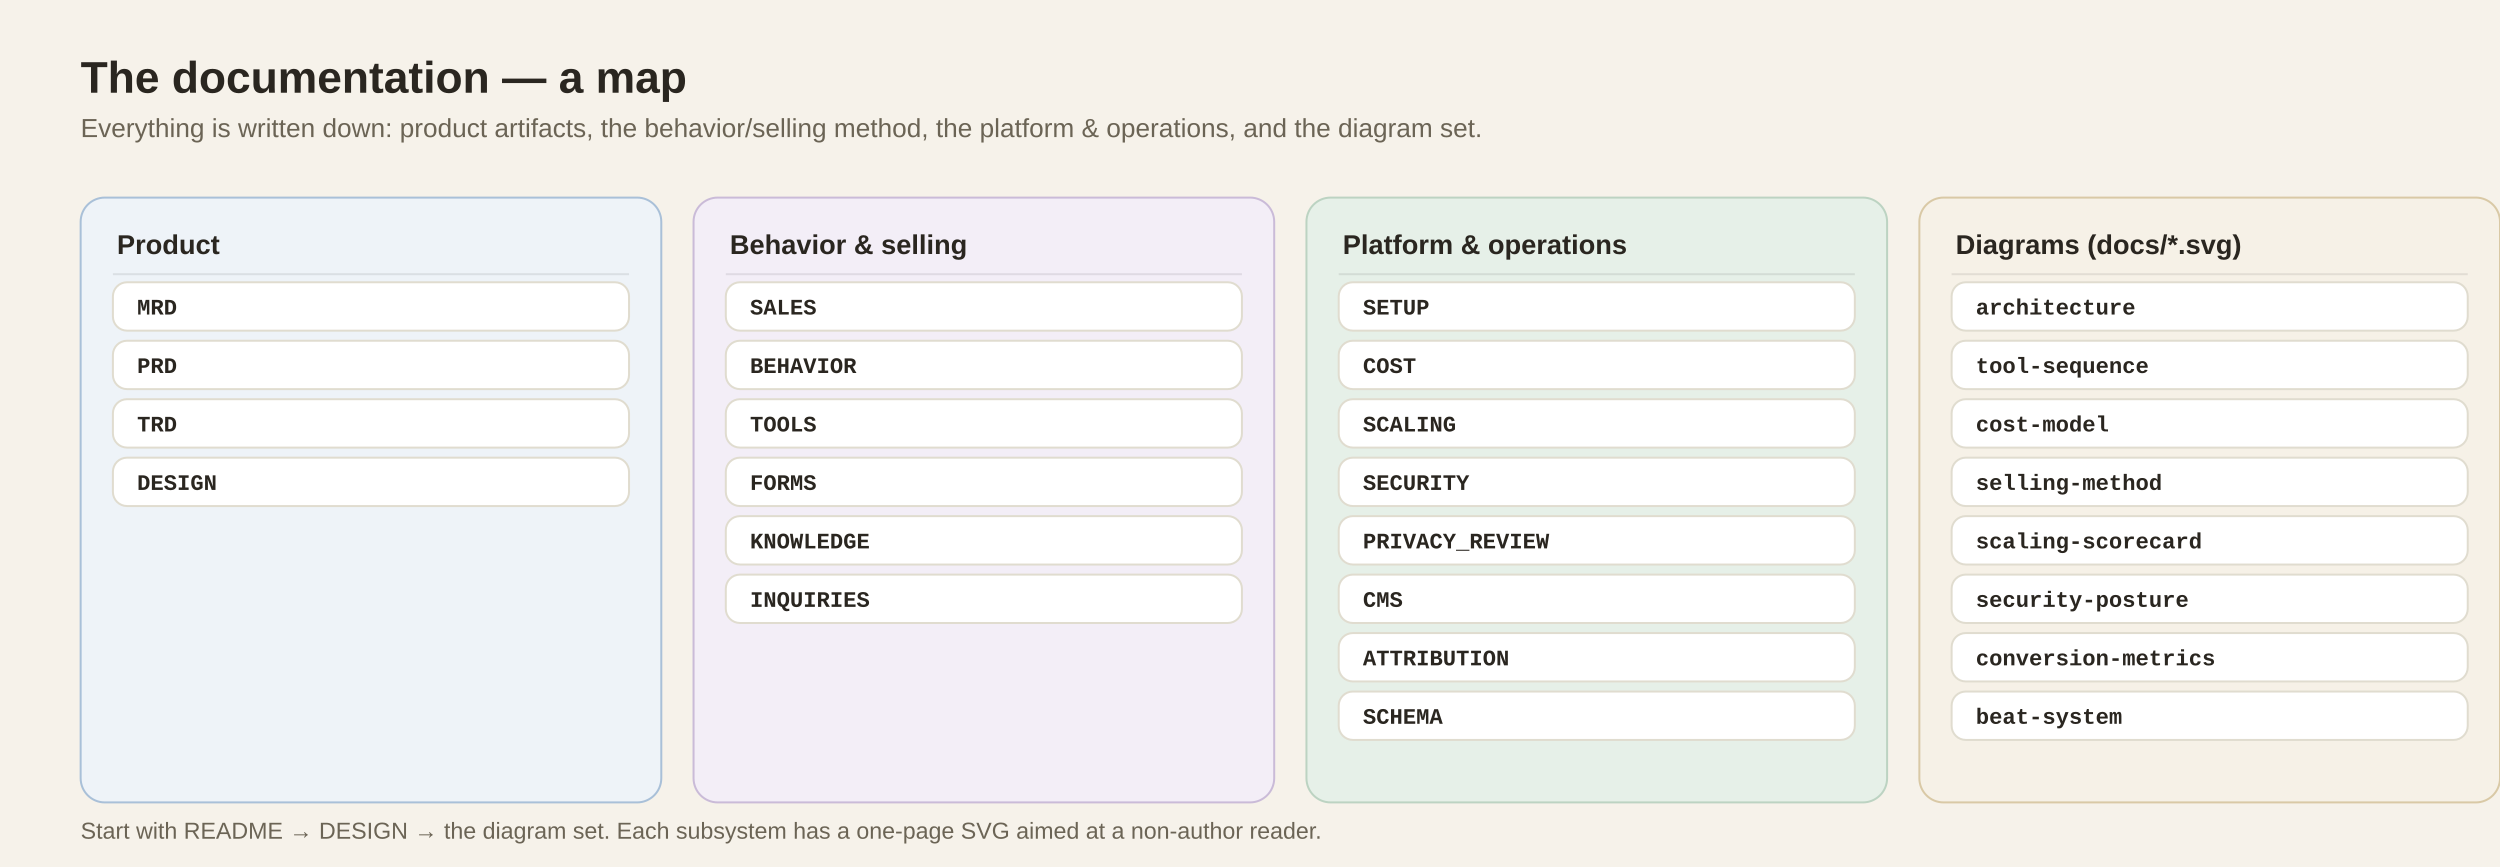
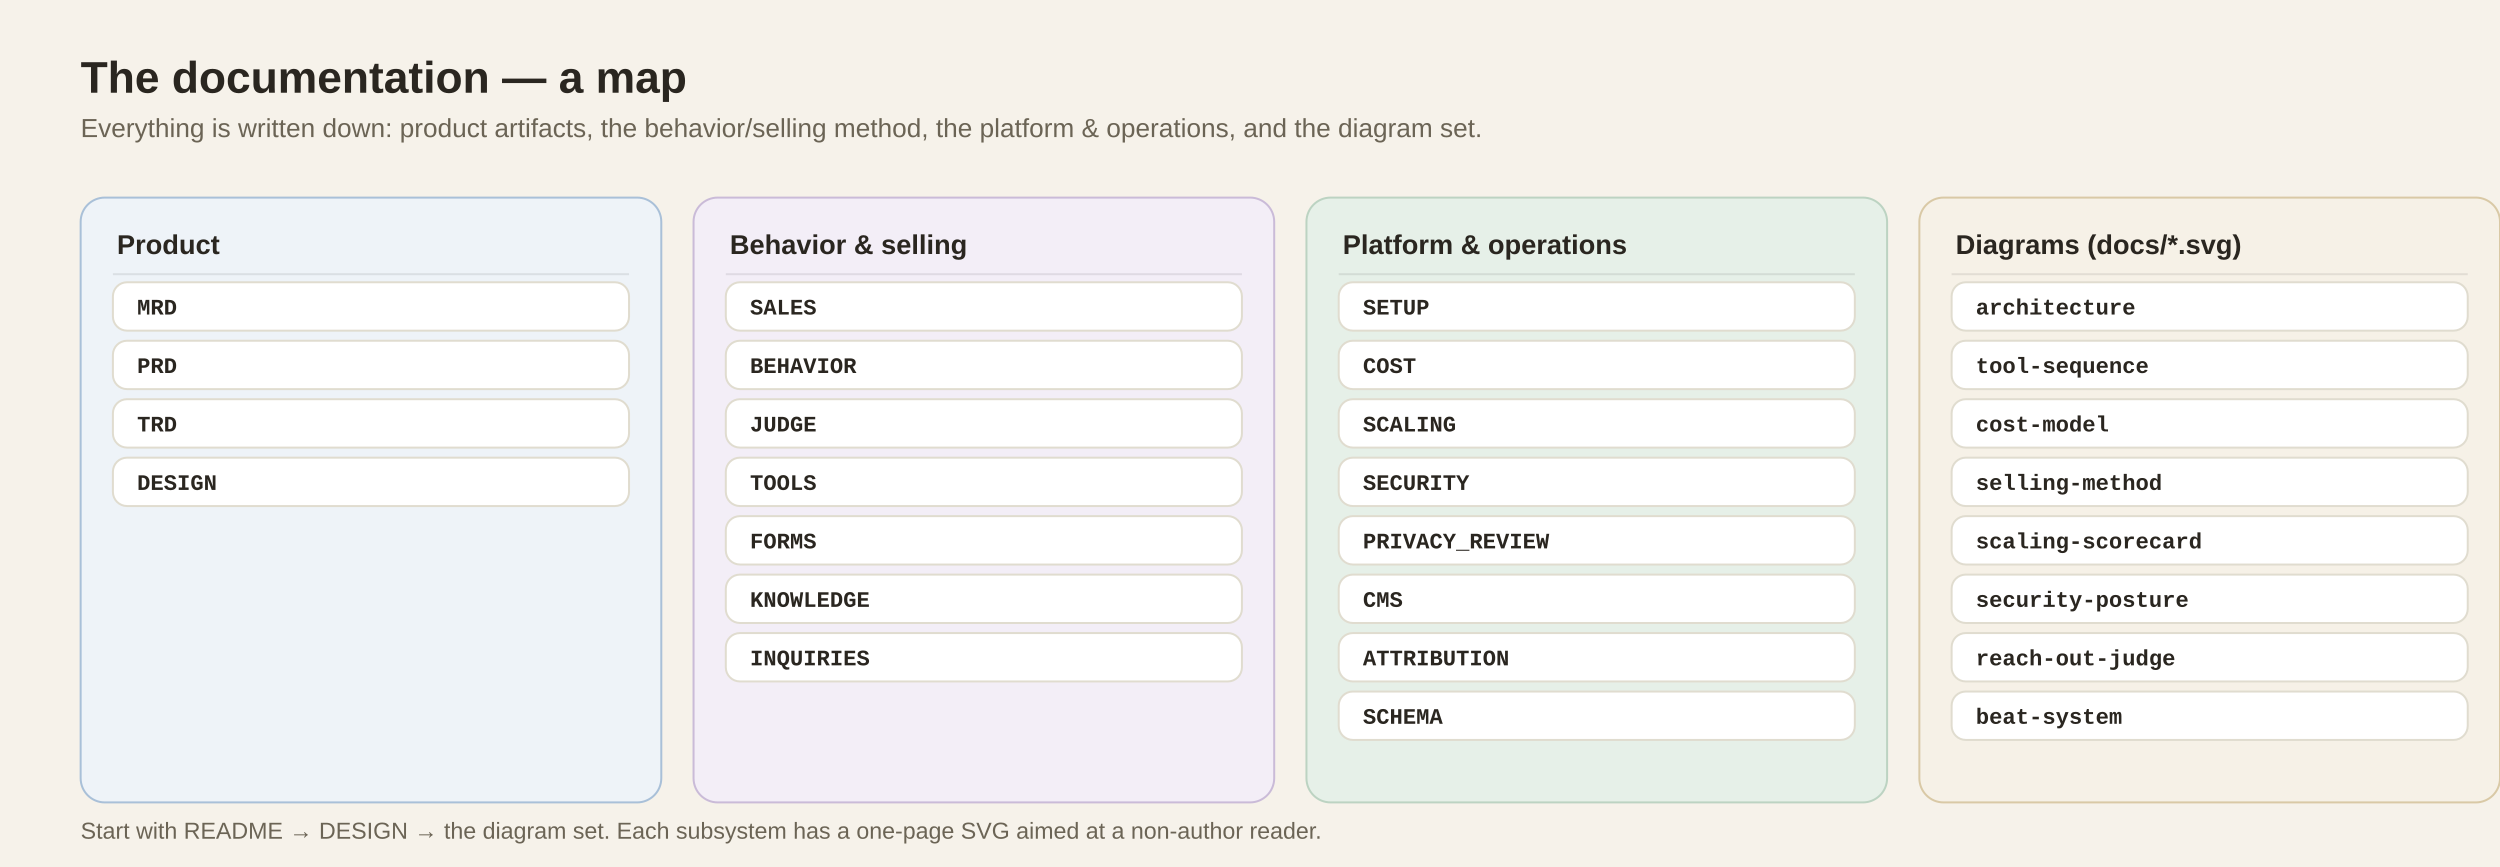
<svg xmlns="http://www.w3.org/2000/svg" width="1240" height="430" viewBox="0 0 1240 430" font-family="'Helvetica Neue',Arial,sans-serif">
  <defs>
    <marker id="arr" markerWidth="9" markerHeight="9" refX="7" refY="3" orient="auto" markerUnits="strokeWidth">
      <path d="M0,0 L7,3 L0,6 Z" fill="#8a7a5a" />
    </marker>
    <style>.t{fill:#2a2620}.m{fill:#6b6455}.h{font-weight:700}.cap{letter-spacing:.06em;text-transform:uppercase}.mono{font-family:'IBM Plex Mono','Courier New',monospace}.warn{fill:#8a4b32}.ok{fill:#3f6b4f}.accent{fill:#245a7e}</style>
  </defs>
  <rect width="1240" height="430" fill="#f6f2ea" />
  <text x="40" y="46" font-size="22" class="t" text-anchor="start" font-weight="700">The documentation — a map</text>
  <text x="40" y="68" font-size="13" class="m" text-anchor="start">Everything is written down: product artifacts, the behavior/selling method, the platform &amp; operations, and the diagram set.</text>
  <rect x="40.0" y="98" width="288.0" height="300" rx="12" fill="#eef3f8" stroke="#a9c0d8" stroke-width="1" />
  <text x="58.0" y="126" font-size="13.5" class="t" text-anchor="start" font-weight="700">Product</text>
  <line x1="56.0" y1="136" x2="312.0" y2="136" stroke="#00000015" stroke-width="1" />
  <rect x="56.0" y="140" width="256.0" height="24" rx="7" fill="#ffffff" stroke="#e0dccf" stroke-width="1" />
  <text x="68.0" y="156" font-size="11" class="t mono" text-anchor="start" font-weight="700">MRD</text>
  <rect x="56.0" y="169" width="256.0" height="24" rx="7" fill="#ffffff" stroke="#e0dccf" stroke-width="1" />
  <text x="68.0" y="185" font-size="11" class="t mono" text-anchor="start" font-weight="700">PRD</text>
  <rect x="56.0" y="198" width="256.0" height="24" rx="7" fill="#ffffff" stroke="#e0dccf" stroke-width="1" />
  <text x="68.0" y="214" font-size="11" class="t mono" text-anchor="start" font-weight="700">TRD</text>
  <rect x="56.0" y="227" width="256.0" height="24" rx="7" fill="#ffffff" stroke="#e0dccf" stroke-width="1" />
  <text x="68.0" y="243" font-size="11" class="t mono" text-anchor="start" font-weight="700">DESIGN</text>
  <rect x="344.0" y="98" width="288.0" height="300" rx="12" fill="#f3eef7" stroke="#cabbd8" stroke-width="1" />
  <text x="362.0" y="126" font-size="13.5" class="t" text-anchor="start" font-weight="700">Behavior &amp; selling</text>
  <line x1="360.0" y1="136" x2="616.0" y2="136" stroke="#00000015" stroke-width="1" />
  <rect x="360.0" y="140" width="256.0" height="24" rx="7" fill="#ffffff" stroke="#e0dccf" stroke-width="1" />
  <text x="372.0" y="156" font-size="11" class="t mono" text-anchor="start" font-weight="700">SALES</text>
  <rect x="360.0" y="169" width="256.0" height="24" rx="7" fill="#ffffff" stroke="#e0dccf" stroke-width="1" />
  <text x="372.0" y="185" font-size="11" class="t mono" text-anchor="start" font-weight="700">BEHAVIOR</text>
  <rect x="360.0" y="198" width="256.0" height="24" rx="7" fill="#ffffff" stroke="#e0dccf" stroke-width="1" />
-   <text x="372.0" y="214" font-size="11" class="t mono" text-anchor="start" font-weight="700">TOOLS</text>
+   <text x="372.0" y="214" font-size="11" class="t mono" text-anchor="start" font-weight="700">JUDGE</text>
  <rect x="360.0" y="227" width="256.0" height="24" rx="7" fill="#ffffff" stroke="#e0dccf" stroke-width="1" />
-   <text x="372.0" y="243" font-size="11" class="t mono" text-anchor="start" font-weight="700">FORMS</text>
+   <text x="372.0" y="243" font-size="11" class="t mono" text-anchor="start" font-weight="700">TOOLS</text>
  <rect x="360.0" y="256" width="256.0" height="24" rx="7" fill="#ffffff" stroke="#e0dccf" stroke-width="1" />
-   <text x="372.0" y="272" font-size="11" class="t mono" text-anchor="start" font-weight="700">KNOWLEDGE</text>
+   <text x="372.0" y="272" font-size="11" class="t mono" text-anchor="start" font-weight="700">FORMS</text>
  <rect x="360.0" y="285" width="256.0" height="24" rx="7" fill="#ffffff" stroke="#e0dccf" stroke-width="1" />
-   <text x="372.0" y="301" font-size="11" class="t mono" text-anchor="start" font-weight="700">INQUIRIES</text>
+   <text x="372.0" y="301" font-size="11" class="t mono" text-anchor="start" font-weight="700">KNOWLEDGE</text>
+   <rect x="360.0" y="314" width="256.0" height="24" rx="7" fill="#ffffff" stroke="#e0dccf" stroke-width="1" />
+   <text x="372.0" y="330" font-size="11" class="t mono" text-anchor="start" font-weight="700">INQUIRIES</text>
  <rect x="648.0" y="98" width="288.0" height="300" rx="12" fill="#e6f0e8" stroke="#bcd3c2" stroke-width="1" />
  <text x="666.0" y="126" font-size="13.5" class="t" text-anchor="start" font-weight="700">Platform &amp; operations</text>
  <line x1="664.0" y1="136" x2="920.0" y2="136" stroke="#00000015" stroke-width="1" />
  <rect x="664.0" y="140" width="256.0" height="24" rx="7" fill="#ffffff" stroke="#e0dccf" stroke-width="1" />
  <text x="676.0" y="156" font-size="11" class="t mono" text-anchor="start" font-weight="700">SETUP</text>
  <rect x="664.0" y="169" width="256.0" height="24" rx="7" fill="#ffffff" stroke="#e0dccf" stroke-width="1" />
  <text x="676.0" y="185" font-size="11" class="t mono" text-anchor="start" font-weight="700">COST</text>
  <rect x="664.0" y="198" width="256.0" height="24" rx="7" fill="#ffffff" stroke="#e0dccf" stroke-width="1" />
  <text x="676.0" y="214" font-size="11" class="t mono" text-anchor="start" font-weight="700">SCALING</text>
  <rect x="664.0" y="227" width="256.0" height="24" rx="7" fill="#ffffff" stroke="#e0dccf" stroke-width="1" />
  <text x="676.0" y="243" font-size="11" class="t mono" text-anchor="start" font-weight="700">SECURITY</text>
  <rect x="664.0" y="256" width="256.0" height="24" rx="7" fill="#ffffff" stroke="#e0dccf" stroke-width="1" />
  <text x="676.0" y="272" font-size="11" class="t mono" text-anchor="start" font-weight="700">PRIVACY_REVIEW</text>
  <rect x="664.0" y="285" width="256.0" height="24" rx="7" fill="#ffffff" stroke="#e0dccf" stroke-width="1" />
  <text x="676.0" y="301" font-size="11" class="t mono" text-anchor="start" font-weight="700">CMS</text>
  <rect x="664.0" y="314" width="256.0" height="24" rx="7" fill="#ffffff" stroke="#e0dccf" stroke-width="1" />
  <text x="676.0" y="330" font-size="11" class="t mono" text-anchor="start" font-weight="700">ATTRIBUTION</text>
  <rect x="664.0" y="343" width="256.0" height="24" rx="7" fill="#ffffff" stroke="#e0dccf" stroke-width="1" />
  <text x="676.0" y="359" font-size="11" class="t mono" text-anchor="start" font-weight="700">SCHEMA</text>
  <rect x="952.0" y="98" width="288.0" height="300" rx="12" fill="#f6f1e7" stroke="#d9c9a6" stroke-width="1" />
  <text x="970.0" y="126" font-size="13.5" class="t" text-anchor="start" font-weight="700">Diagrams (docs/*.svg)</text>
  <line x1="968.0" y1="136" x2="1224.0" y2="136" stroke="#00000015" stroke-width="1" />
  <rect x="968.0" y="140" width="256.0" height="24" rx="7" fill="#ffffff" stroke="#e0dccf" stroke-width="1" />
  <text x="980.0" y="156" font-size="11" class="t mono" text-anchor="start" font-weight="700">architecture</text>
  <rect x="968.0" y="169" width="256.0" height="24" rx="7" fill="#ffffff" stroke="#e0dccf" stroke-width="1" />
  <text x="980.0" y="185" font-size="11" class="t mono" text-anchor="start" font-weight="700">tool-sequence</text>
  <rect x="968.0" y="198" width="256.0" height="24" rx="7" fill="#ffffff" stroke="#e0dccf" stroke-width="1" />
  <text x="980.0" y="214" font-size="11" class="t mono" text-anchor="start" font-weight="700">cost-model</text>
  <rect x="968.0" y="227" width="256.0" height="24" rx="7" fill="#ffffff" stroke="#e0dccf" stroke-width="1" />
  <text x="980.0" y="243" font-size="11" class="t mono" text-anchor="start" font-weight="700">selling-method</text>
  <rect x="968.0" y="256" width="256.0" height="24" rx="7" fill="#ffffff" stroke="#e0dccf" stroke-width="1" />
  <text x="980.0" y="272" font-size="11" class="t mono" text-anchor="start" font-weight="700">scaling-scorecard</text>
  <rect x="968.0" y="285" width="256.0" height="24" rx="7" fill="#ffffff" stroke="#e0dccf" stroke-width="1" />
  <text x="980.0" y="301" font-size="11" class="t mono" text-anchor="start" font-weight="700">security-posture</text>
  <rect x="968.0" y="314" width="256.0" height="24" rx="7" fill="#ffffff" stroke="#e0dccf" stroke-width="1" />
-   <text x="980.0" y="330" font-size="11" class="t mono" text-anchor="start" font-weight="700">conversion-metrics</text>
+   <text x="980.0" y="330" font-size="11" class="t mono" text-anchor="start" font-weight="700">reach-out-judge</text>
  <rect x="968.0" y="343" width="256.0" height="24" rx="7" fill="#ffffff" stroke="#e0dccf" stroke-width="1" />
  <text x="980.0" y="359" font-size="11" class="t mono" text-anchor="start" font-weight="700">beat-system</text>
  <text x="40" y="416" font-size="11.5" class="m" text-anchor="start">Start with README → DESIGN → the diagram set. Each subsystem has a one-page SVG aimed at a non-author reader.</text>
</svg>
